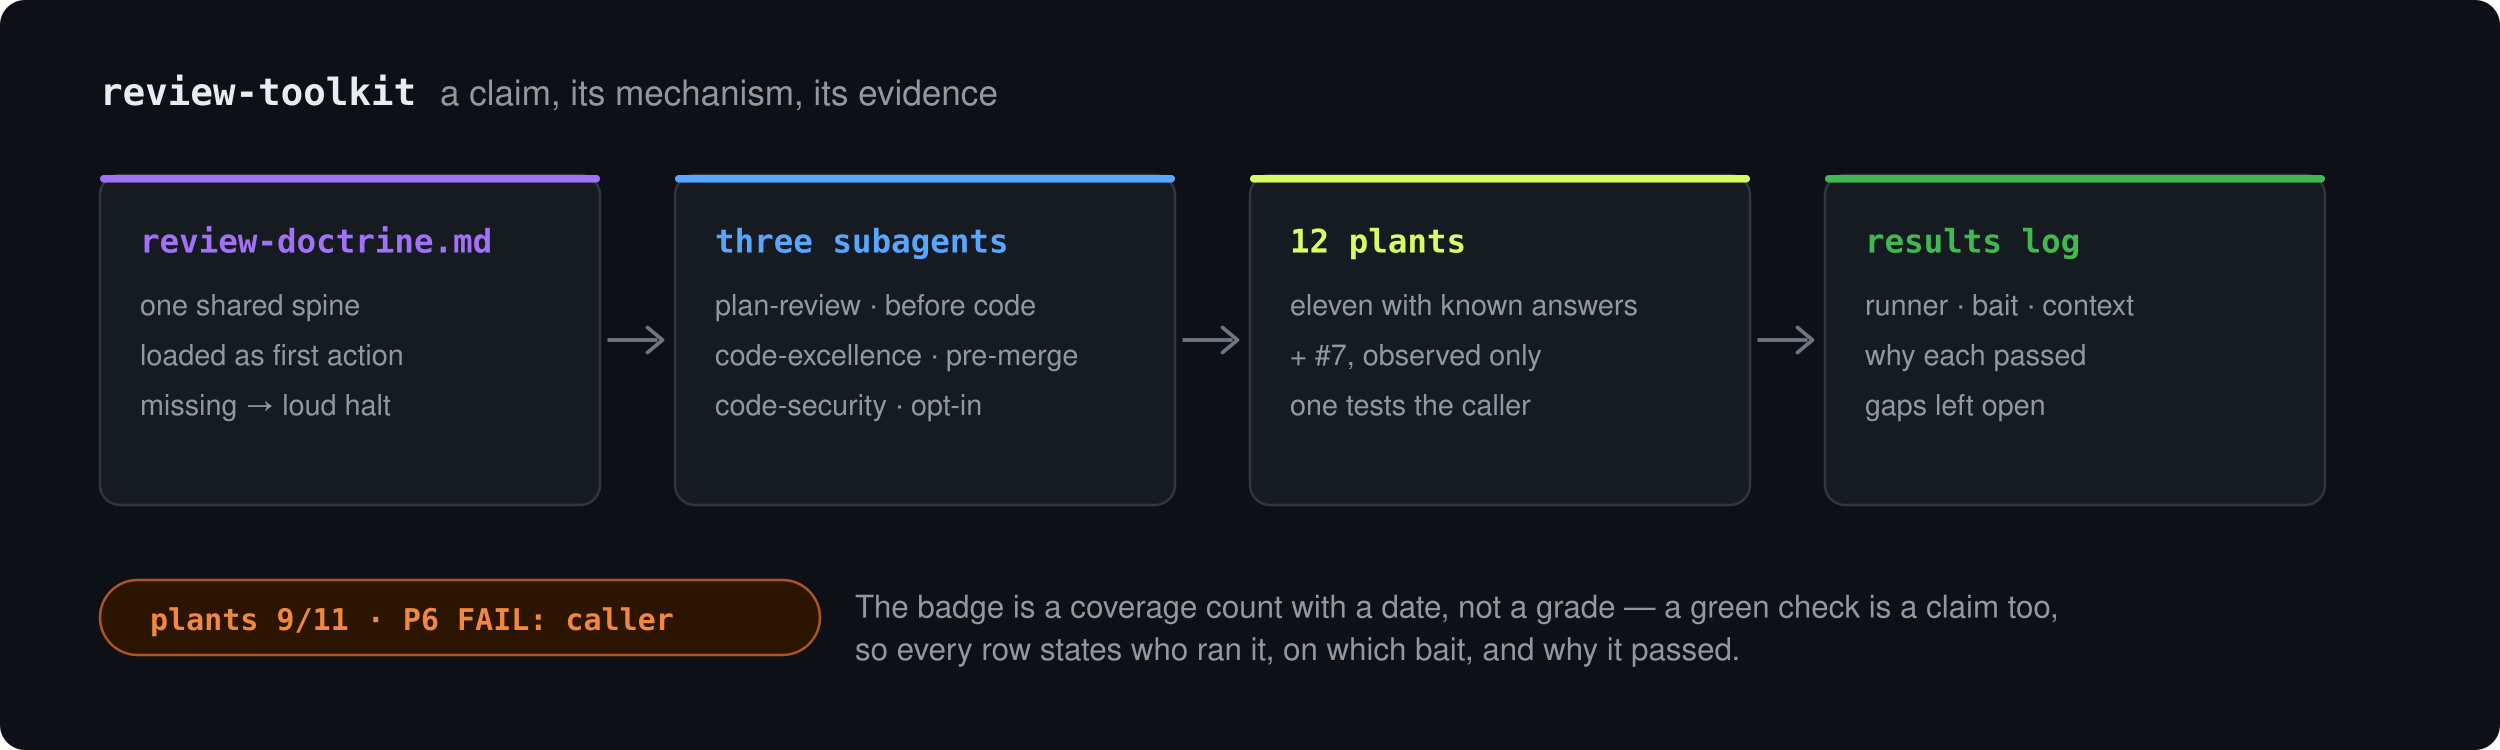
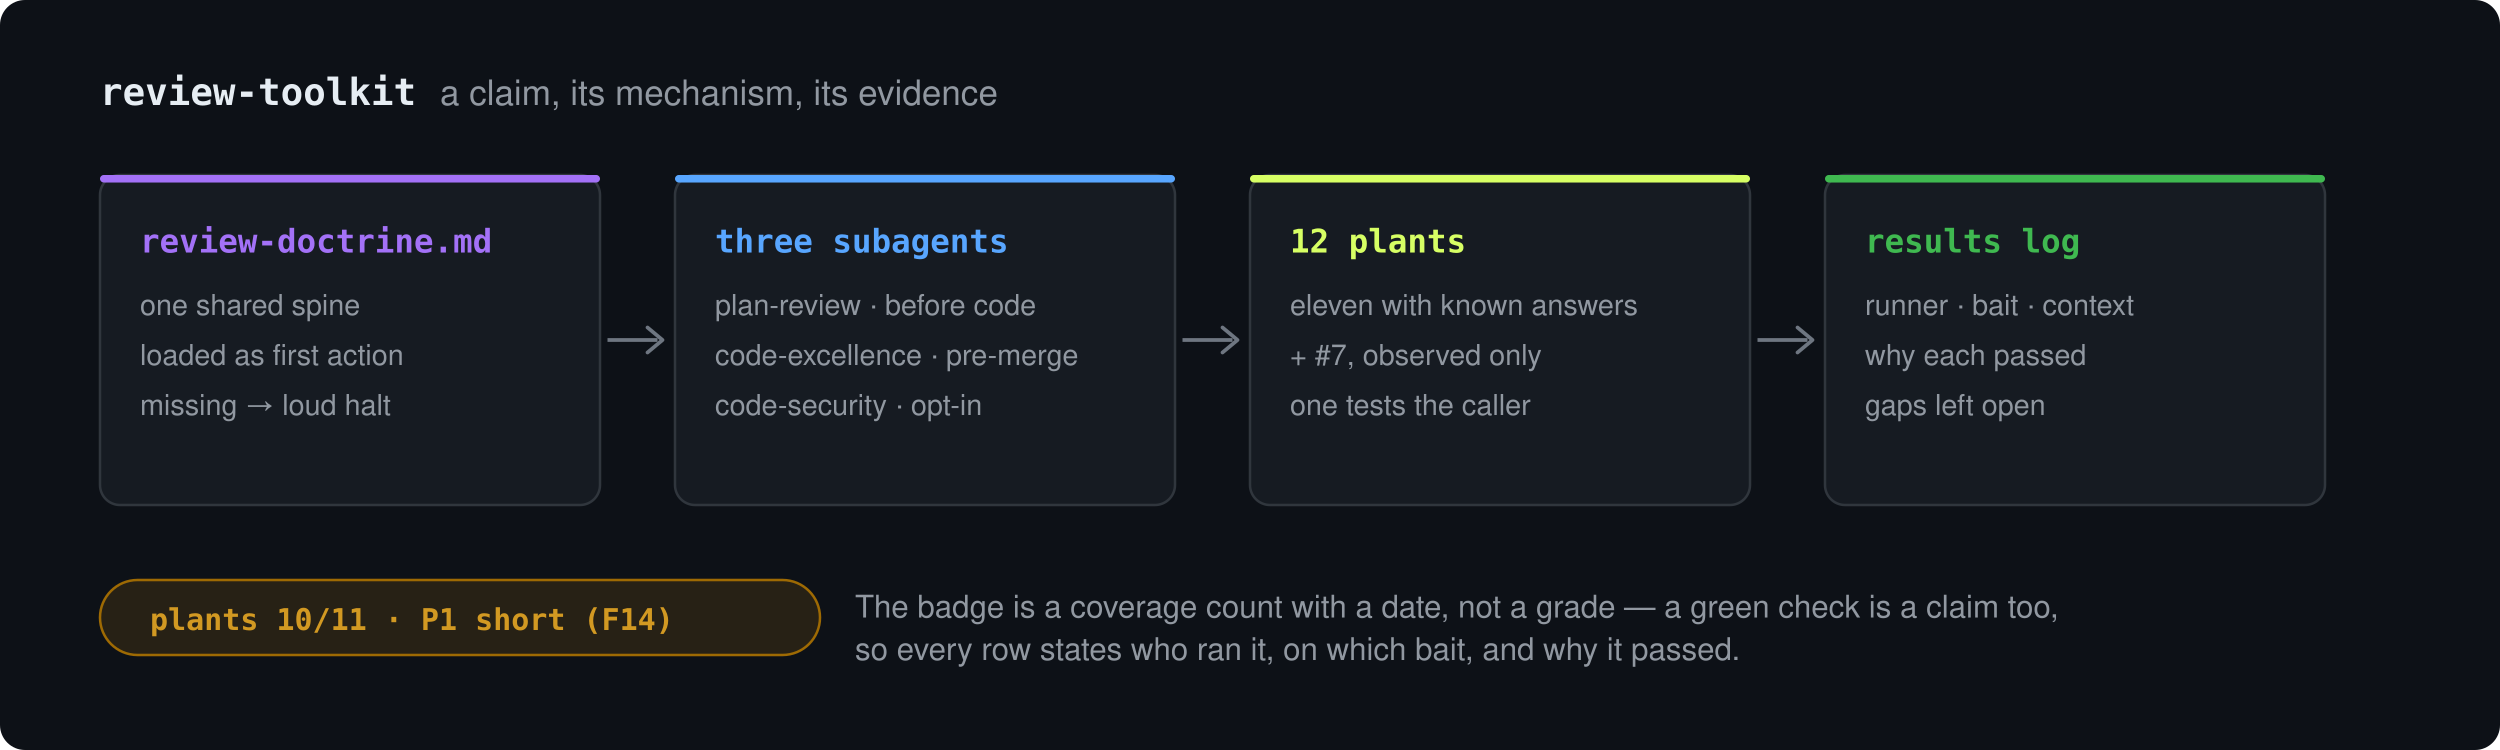
<svg xmlns="http://www.w3.org/2000/svg" width="1000" height="300" viewBox="0 0 1000 300" role="img" aria-label="review-toolkit: one doctrine, three subagents, eleven invocable plants, a results log, and a badge that names its model, its date and its failures">
  <rect width="1000" height="300" rx="10" fill="#0d1117" />
  <text x="40" y="42" font-family="ui-monospace,SFMono-Regular,Menlo,Consolas,monospace" font-size="15" font-weight="600" fill="#e6edf3">review-toolkit</text>
  <text x="176" y="42" font-family="ui-sans-serif,-apple-system,Segoe UI,Helvetica,Arial,sans-serif" font-size="14" fill="#9198a1">a claim, its mechanism, its evidence</text>
  <rect x="40" y="70" width="200" height="132" rx="8" fill="#161b22" stroke="#30363d" />
  <rect x="40" y="70" width="200" height="3" rx="1.5" fill="#a371f7" />
  <text x="56" y="101" font-family="ui-monospace,SFMono-Regular,Menlo,Consolas,monospace" font-size="13" font-weight="600" fill="#a371f7">review-doctrine.md</text>
  <text x="56" y="126" font-family="ui-sans-serif,-apple-system,Segoe UI,Helvetica,Arial,sans-serif" font-size="11.5" fill="#9198a1">one shared spine</text>
  <text x="56" y="146" font-family="ui-sans-serif,-apple-system,Segoe UI,Helvetica,Arial,sans-serif" font-size="11.5" fill="#9198a1">loaded as first action</text>
  <text x="56" y="166" font-family="ui-sans-serif,-apple-system,Segoe UI,Helvetica,Arial,sans-serif" font-size="11.5" fill="#9198a1">missing → loud halt</text>
  <rect x="270" y="70" width="200" height="132" rx="8" fill="#161b22" stroke="#30363d" />
  <rect x="270" y="70" width="200" height="3" rx="1.5" fill="#58a6ff" />
  <text x="286" y="101" font-family="ui-monospace,SFMono-Regular,Menlo,Consolas,monospace" font-size="13" font-weight="600" fill="#58a6ff">three subagents</text>
  <text x="286" y="126" font-family="ui-sans-serif,-apple-system,Segoe UI,Helvetica,Arial,sans-serif" font-size="11.5" fill="#9198a1">plan-review · before code</text>
  <text x="286" y="146" font-family="ui-sans-serif,-apple-system,Segoe UI,Helvetica,Arial,sans-serif" font-size="11.5" fill="#9198a1">code-excellence · pre-merge</text>
  <text x="286" y="166" font-family="ui-sans-serif,-apple-system,Segoe UI,Helvetica,Arial,sans-serif" font-size="11.5" fill="#9198a1">code-security · opt-in</text>
  <rect x="500" y="70" width="200" height="132" rx="8" fill="#161b22" stroke="#30363d" />
  <rect x="500" y="70" width="200" height="3" rx="1.5" fill="#d7ff64" />
  <text x="516" y="101" font-family="ui-monospace,SFMono-Regular,Menlo,Consolas,monospace" font-size="13" font-weight="600" fill="#d7ff64">12 plants</text>
  <text x="516" y="126" font-family="ui-sans-serif,-apple-system,Segoe UI,Helvetica,Arial,sans-serif" font-size="11.5" fill="#9198a1">eleven with known answers</text>
  <text x="516" y="146" font-family="ui-sans-serif,-apple-system,Segoe UI,Helvetica,Arial,sans-serif" font-size="11.5" fill="#9198a1">+ #7, observed only</text>
  <text x="516" y="166" font-family="ui-sans-serif,-apple-system,Segoe UI,Helvetica,Arial,sans-serif" font-size="11.5" fill="#9198a1">one tests the caller</text>
  <rect x="730" y="70" width="200" height="132" rx="8" fill="#161b22" stroke="#30363d" />
  <rect x="730" y="70" width="200" height="3" rx="1.5" fill="#3fb950" />
  <text x="746" y="101" font-family="ui-monospace,SFMono-Regular,Menlo,Consolas,monospace" font-size="13" font-weight="600" fill="#3fb950">results log</text>
  <text x="746" y="126" font-family="ui-sans-serif,-apple-system,Segoe UI,Helvetica,Arial,sans-serif" font-size="11.5" fill="#9198a1">runner · bait · context</text>
  <text x="746" y="146" font-family="ui-sans-serif,-apple-system,Segoe UI,Helvetica,Arial,sans-serif" font-size="11.5" fill="#9198a1">why each passed</text>
  <text x="746" y="166" font-family="ui-sans-serif,-apple-system,Segoe UI,Helvetica,Arial,sans-serif" font-size="11.5" fill="#9198a1">gaps left open</text>
  <path d="M243 136 h20" stroke="#6e7681" stroke-width="1.5" />
  <path d="M259 131 l6 5 -6 5" fill="none" stroke="#6e7681" stroke-width="1.5" stroke-linejoin="round" stroke-linecap="round" />
  <path d="M473 136 h20" stroke="#6e7681" stroke-width="1.5" />
  <path d="M489 131 l6 5 -6 5" fill="none" stroke="#6e7681" stroke-width="1.5" stroke-linejoin="round" stroke-linecap="round" />
  <path d="M703 136 h20" stroke="#6e7681" stroke-width="1.5" />
  <path d="M719 131 l6 5 -6 5" fill="none" stroke="#6e7681" stroke-width="1.5" stroke-linejoin="round" stroke-linecap="round" />
-   <rect x="40" y="232" width="288" height="30" rx="15" fill="#2b1400" stroke="#ae5622" />
-   <text x="60" y="252" font-family="ui-monospace,SFMono-Regular,Menlo,Consolas,monospace" font-size="12" font-weight="600" fill="#f0883e">plants 9/11 · P6 FAIL: caller</text>
+   <rect x="40" y="232" width="288" height="30" rx="15" fill="#272115" stroke="#9e6a03" />
+   <text x="60" y="252" font-family="ui-monospace,SFMono-Regular,Menlo,Consolas,monospace" font-size="12" font-weight="600" fill="#d29922">plants 10/11 · P1 short (F14)</text>
  <text x="342" y="247" font-family="ui-sans-serif,-apple-system,Segoe UI,Helvetica,Arial,sans-serif" font-size="12.5" fill="#9198a1">The badge is a coverage count with a date, not a grade — a green check is a claim too,</text>
  <text x="342" y="264" font-family="ui-sans-serif,-apple-system,Segoe UI,Helvetica,Arial,sans-serif" font-size="12.5" fill="#9198a1">so every row states who ran it, on which bait, and why it passed.</text>
</svg>
